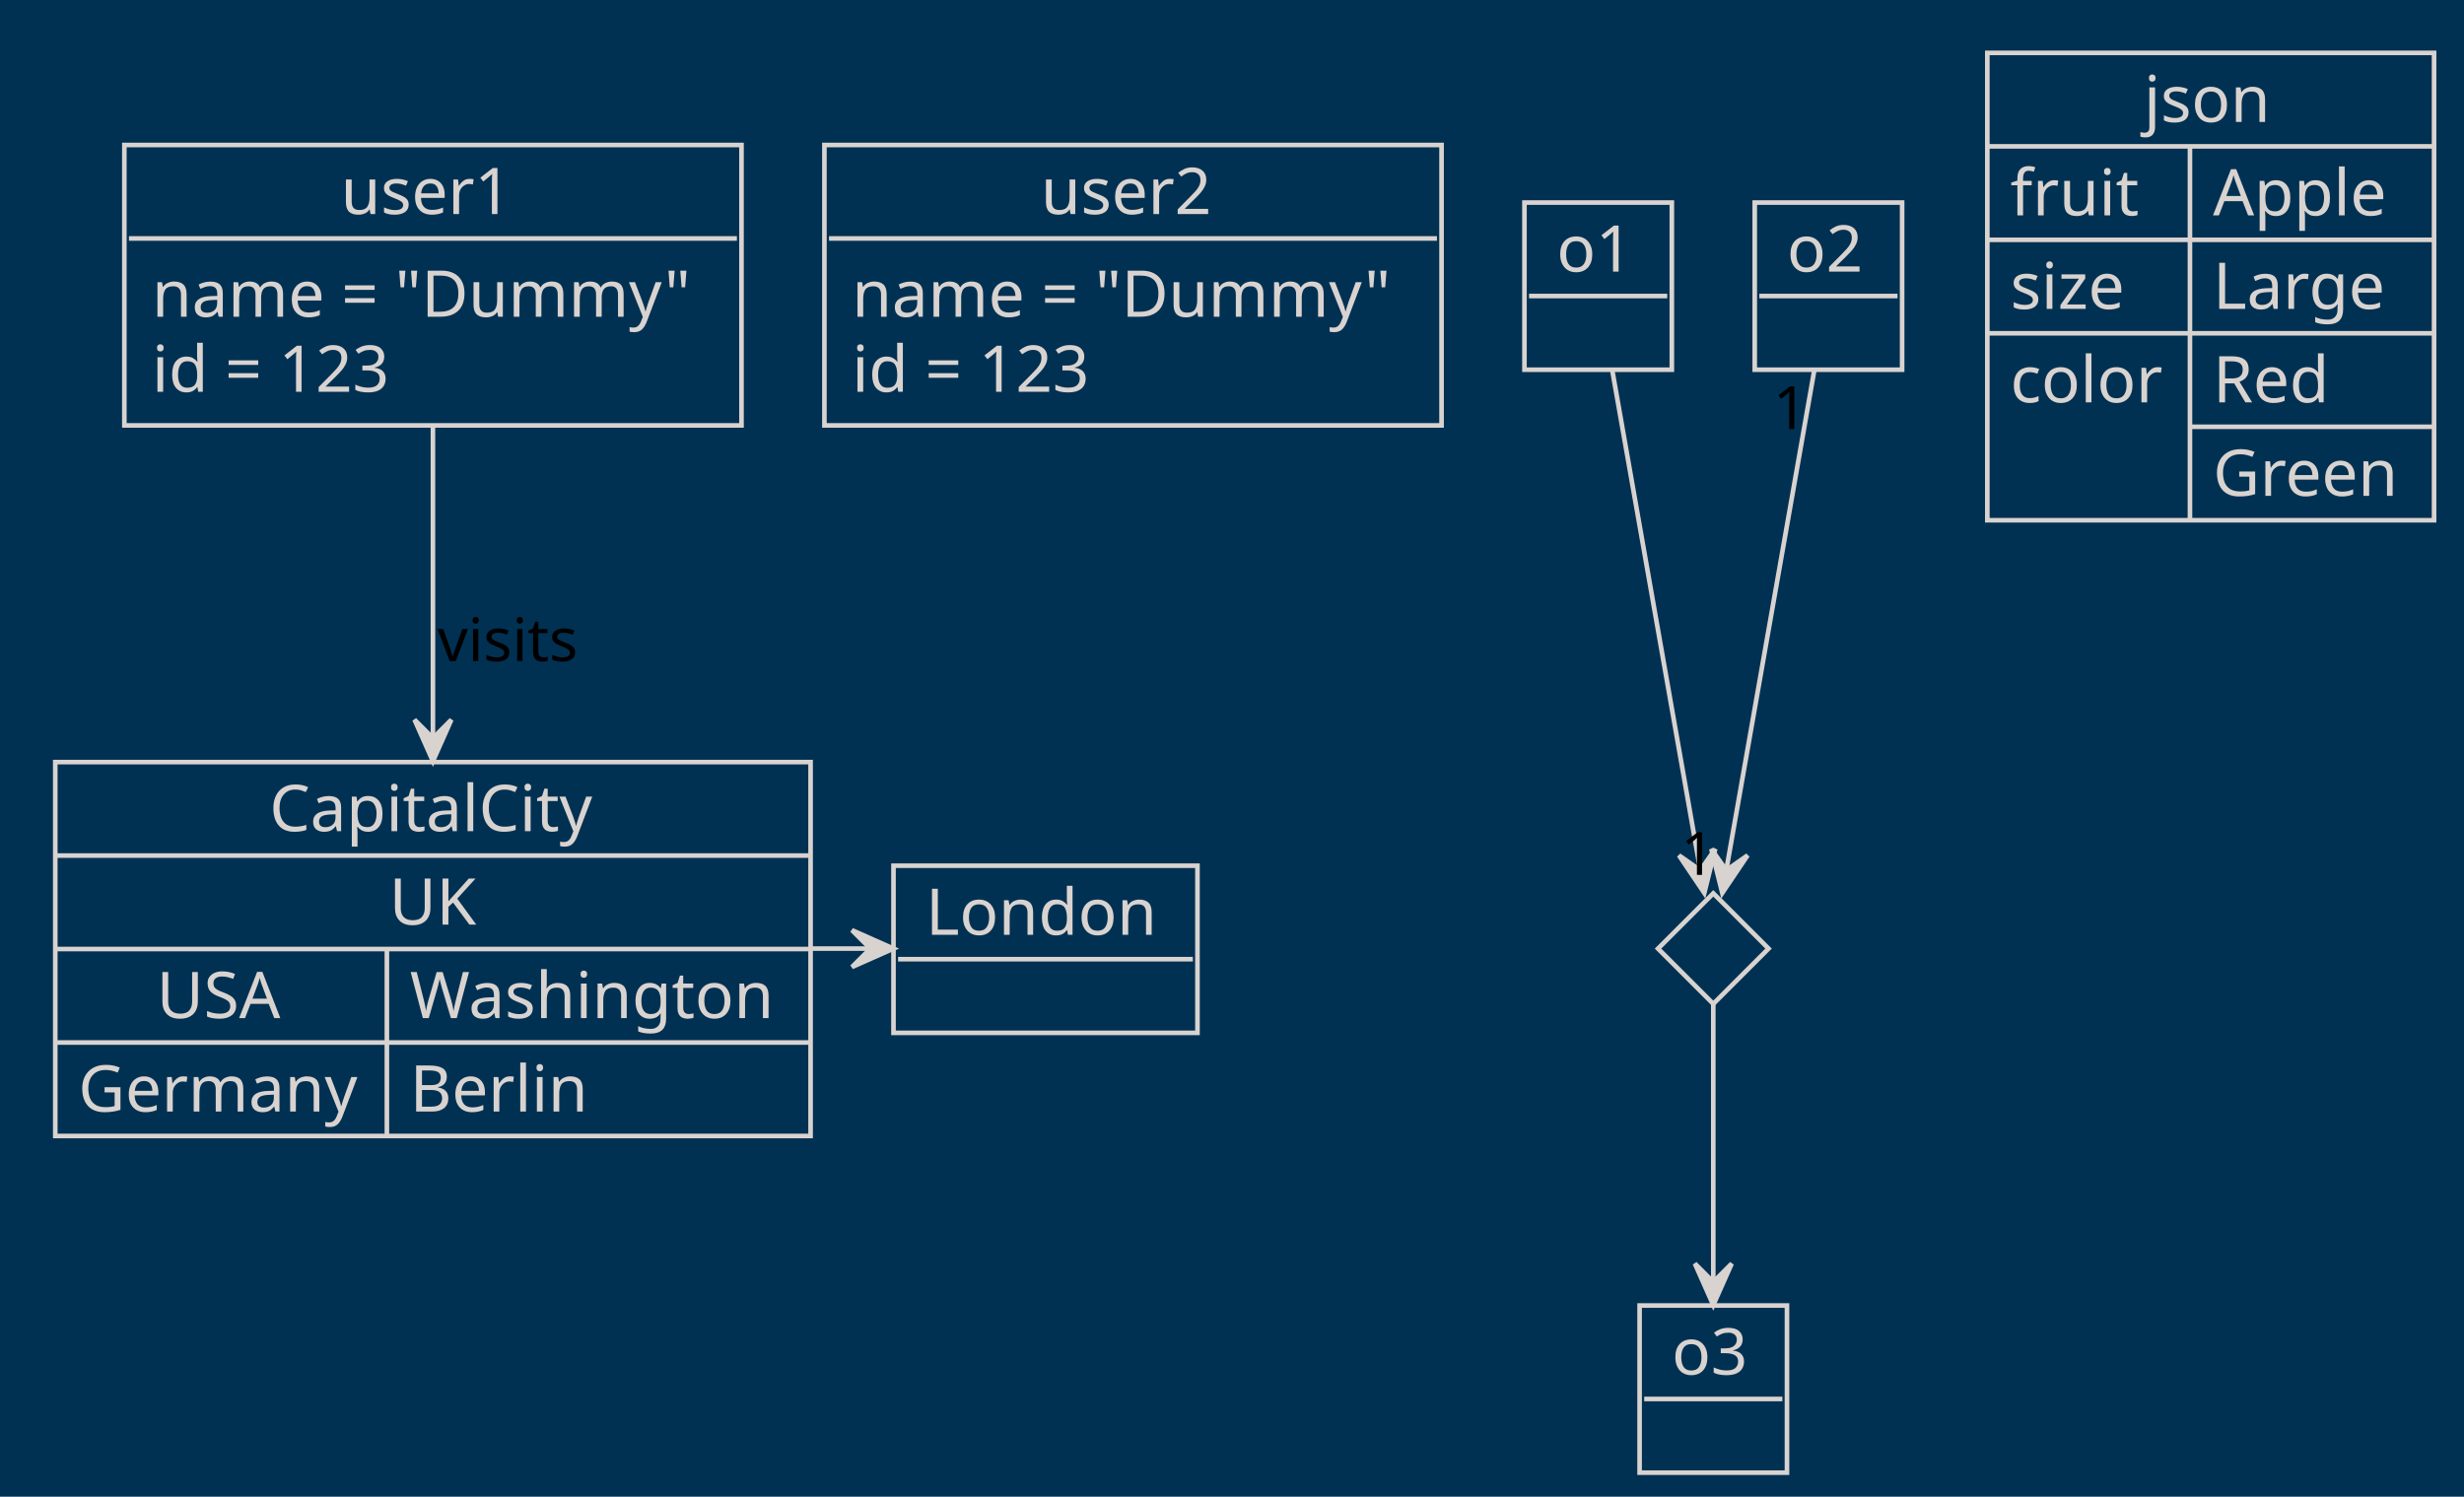
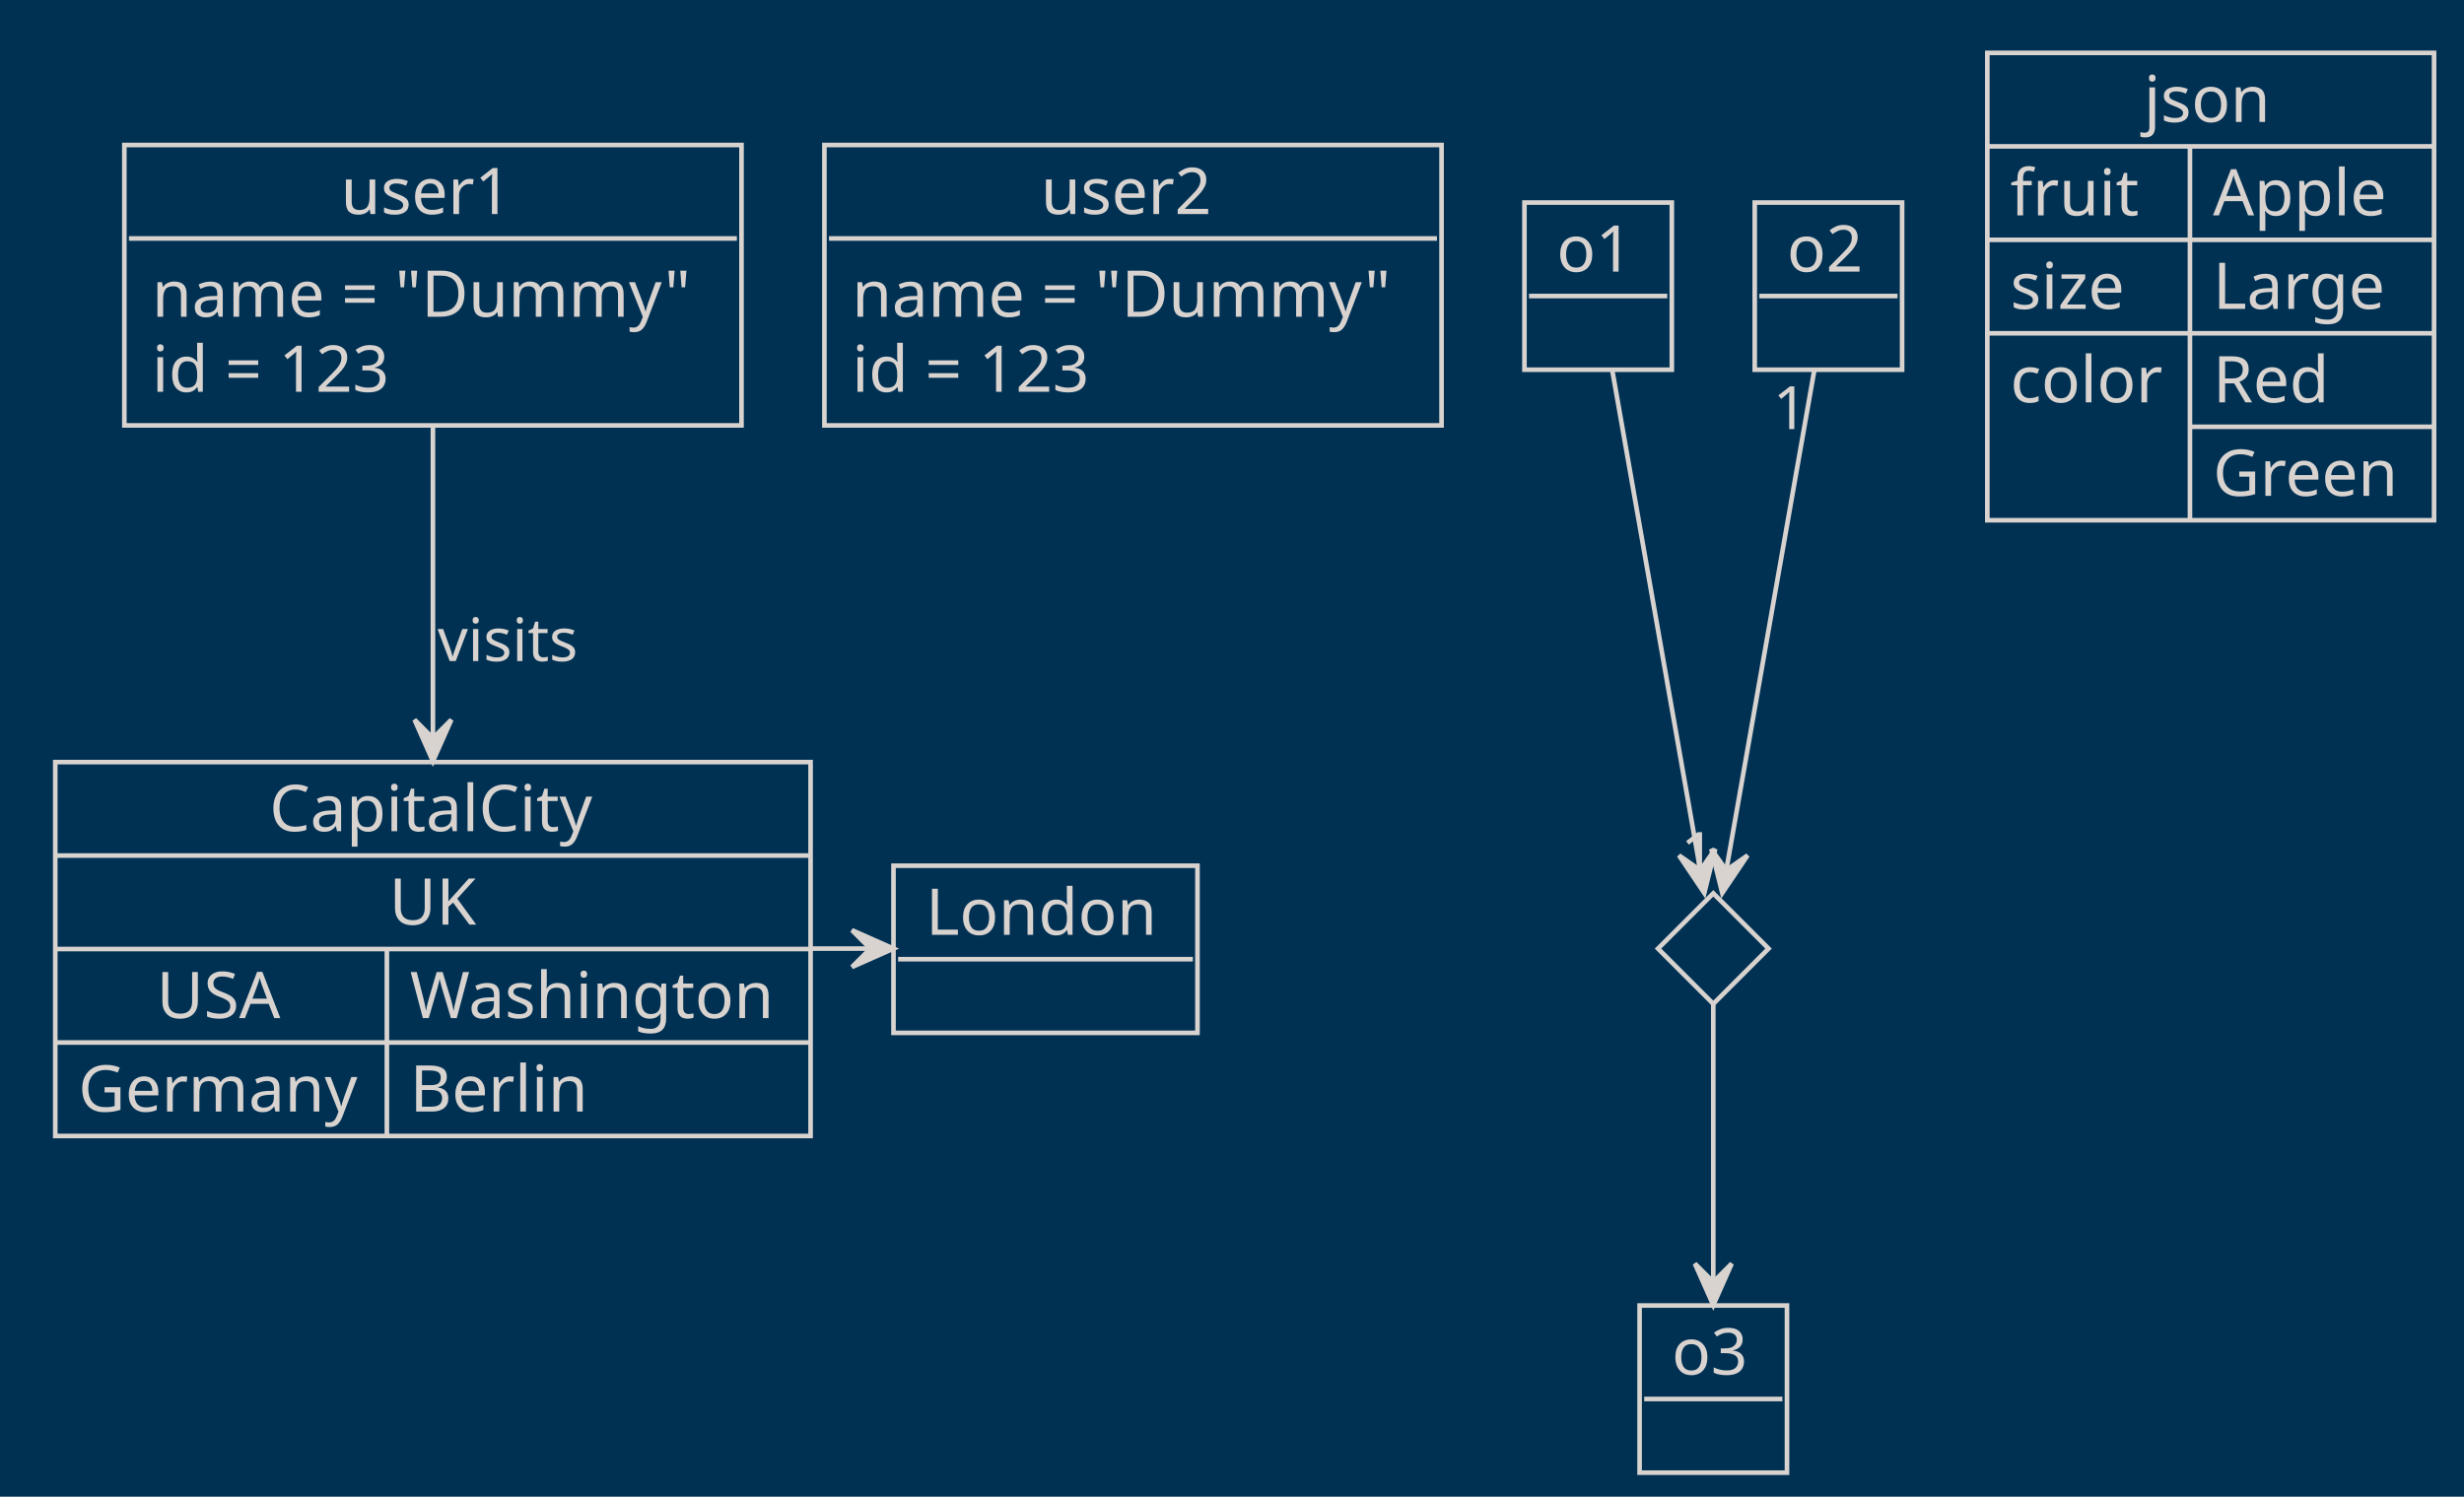
<svg xmlns="http://www.w3.org/2000/svg" contentStyleType="text/css" height="325px" preserveAspectRatio="none" style="width:535px;height:325px;background:#003153;" version="1.1" viewBox="0 0 535 325" width="535px" zoomAndPan="magnify">
  <defs />
  <g>
    <rect fill="#003153" height="325" style="stroke:none;stroke-width:1.0;" width="535" x="0" y="0" />
    <g id="elem_user1">
      <rect fill="#003153" height="60.891" style="stroke:#D9D3D0;stroke-width:1.0;" width="134" x="27" y="31.484" />
      <text fill="#D9D3D0" font-family="Verdana" font-size="14" lengthAdjust="spacing" textLength="40" x="74" y="46.48">user1</text>
      <line style="stroke:#D9D3D0;stroke-width:1.0;" x1="28" x2="160" y1="51.781" y2="51.781" />
      <text fill="#D9D3D0" font-family="Verdana" font-size="14" lengthAdjust="spacing" textLength="122" x="33" y="68.776">name = "Dummy"</text>
      <text fill="#D9D3D0" font-family="Verdana" font-size="14" lengthAdjust="spacing" textLength="59" x="33" y="85.073">id = 123</text>
    </g>
    <g id="elem_user2">
      <rect fill="#003153" height="60.891" style="stroke:#D9D3D0;stroke-width:1.0;" width="134" x="179" y="31.484" />
      <text fill="#D9D3D0" font-family="Verdana" font-size="14" lengthAdjust="spacing" textLength="40" x="226" y="46.48">user2</text>
      <line style="stroke:#D9D3D0;stroke-width:1.0;" x1="180" x2="312" y1="51.781" y2="51.781" />
      <text fill="#D9D3D0" font-family="Verdana" font-size="14" lengthAdjust="spacing" textLength="122" x="185" y="68.776">name = "Dummy"</text>
      <text fill="#D9D3D0" font-family="Verdana" font-size="14" lengthAdjust="spacing" textLength="59" x="185" y="85.073">id = 123</text>
    </g>
    <g id="elem_o1">
      <rect fill="#003153" height="36.297" style="stroke:#D9D3D0;stroke-width:1.0;" width="32" x="331" y="43.984" />
      <text fill="#D9D3D0" font-family="Verdana" font-size="14" lengthAdjust="spacing" textLength="18" x="338" y="58.98">o1</text>
      <line style="stroke:#D9D3D0;stroke-width:1.0;" x1="332" x2="362" y1="64.281" y2="64.281" />
    </g>
    <g id="elem_o2">
      <rect fill="#003153" height="36.297" style="stroke:#D9D3D0;stroke-width:1.0;" width="32" x="381" y="43.984" />
      <text fill="#D9D3D0" font-family="Verdana" font-size="14" lengthAdjust="spacing" textLength="18" x="388" y="58.98">o2</text>
      <line style="stroke:#D9D3D0;stroke-width:1.0;" x1="382" x2="412" y1="64.281" y2="64.281" />
    </g>
    <g id="elem_dia">
      <polygon fill="#003153" points="372,193.984,384,205.984,372,217.984,360,205.984,372,193.984" style="stroke:#D9D3D0;stroke-width:1.0;" />
    </g>
    <g id="elem_o3">
      <rect fill="#003153" height="36.297" style="stroke:#D9D3D0;stroke-width:1.0;" width="32" x="356" y="283.484" />
      <text fill="#D9D3D0" font-family="Verdana" font-size="14" lengthAdjust="spacing" textLength="18" x="363" y="298.479">o3</text>
      <line style="stroke:#D9D3D0;stroke-width:1.0;" x1="357" x2="387" y1="303.781" y2="303.781" />
    </g>
    <g id="elem_London">
      <rect fill="#003153" height="36.297" style="stroke:#D9D3D0;stroke-width:1.0;" width="66" x="194" y="187.984" />
      <text fill="#D9D3D0" font-family="Verdana" font-size="14" lengthAdjust="spacing" textLength="52" x="201" y="202.98">London</text>
      <line style="stroke:#D9D3D0;stroke-width:1.0;" x1="195" x2="259" y1="208.281" y2="208.281" />
    </g>
    <g id="elem_CapitalCity">
      <rect fill="#003153" height="81.188" style="stroke:#D9D3D0;stroke-width:1.0;" width="164" x="12" y="165.484" />
      <text fill="#D9D3D0" font-family="Verdana" font-size="14" lengthAdjust="spacing" textLength="71" x="58.5" y="180.48">CapitalCity</text>
      <line style="stroke:#D9D3D0;stroke-width:1.0;" x1="12" x2="176" y1="185.781" y2="185.781" />
      <text fill="#D9D3D0" font-family="Verdana" font-size="14" lengthAdjust="spacing" textLength="19" x="84.5" y="200.776">UK</text>
      <line style="stroke:#D9D3D0;stroke-width:1.0;" x1="12" x2="176" y1="206.078" y2="206.078" />
      <text fill="#D9D3D0" font-family="Verdana" font-size="14" lengthAdjust="spacing" textLength="28" x="34" y="221.073">USA</text>
      <text fill="#D9D3D0" font-family="Verdana" font-size="14" lengthAdjust="spacing" textLength="82" x="89" y="221.073">Washington</text>
      <line style="stroke:#D9D3D0;stroke-width:1.0;" x1="84" x2="84" y1="206.078" y2="226.375" />
      <line style="stroke:#D9D3D0;stroke-width:1.0;" x1="12" x2="176" y1="226.375" y2="226.375" />
      <text fill="#D9D3D0" font-family="Verdana" font-size="14" lengthAdjust="spacing" textLength="62" x="17" y="241.37">Germany</text>
      <text fill="#D9D3D0" font-family="Verdana" font-size="14" lengthAdjust="spacing" textLength="39" x="89" y="241.37">Berlin</text>
      <line style="stroke:#D9D3D0;stroke-width:1.0;" x1="84" x2="84" y1="226.375" y2="246.672" />
    </g>
    <rect fill="#003153" height="101.484" style="stroke:#D9D3D0;stroke-width:1.0;" width="97" x="431.5" y="11.484" />
    <text fill="#D9D3D0" font-family="Verdana" font-size="14" lengthAdjust="spacing" textLength="29" x="465.5" y="26.48">json</text>
    <line style="stroke:#D9D3D0;stroke-width:1.0;" x1="475.5" x2="475.5" y1="31.781" y2="112.969" />
    <line style="stroke:#D9D3D0;stroke-width:1.0;" x1="431.5" x2="528.5" y1="31.781" y2="31.781" />
    <text fill="#D9D3D0" font-family="Verdana" font-size="14" lengthAdjust="spacing" textLength="26" x="436.5" y="46.776">fruit</text>
    <text fill="#D9D3D0" font-family="Verdana" font-size="14" lengthAdjust="spacing" textLength="39" x="480.5" y="46.776">Apple</text>
    <line style="stroke:#D9D3D0;stroke-width:1.0;" x1="431.5" x2="528.5" y1="52.078" y2="52.078" />
    <text fill="#D9D3D0" font-family="Verdana" font-size="14" lengthAdjust="spacing" textLength="28" x="436.5" y="67.073">size</text>
    <text fill="#D9D3D0" font-family="Verdana" font-size="14" lengthAdjust="spacing" textLength="38" x="480.5" y="67.073">Large</text>
    <line style="stroke:#D9D3D0;stroke-width:1.0;" x1="431.5" x2="528.5" y1="72.375" y2="72.375" />
    <text fill="#D9D3D0" font-family="Verdana" font-size="14" lengthAdjust="spacing" textLength="34" x="436.5" y="87.37">color</text>
    <text fill="#D9D3D0" font-family="Verdana" font-size="14" lengthAdjust="spacing" textLength="28" x="480.5" y="87.37">Red</text>
    <line style="stroke:#D9D3D0;stroke-width:1.0;" x1="475.5" x2="528.5" y1="92.672" y2="92.672" />
    <text fill="#D9D3D0" font-family="Verdana" font-size="14" lengthAdjust="spacing" textLength="43" x="480.5" y="107.667">Green</text>
    <path d="M350.016,80.113 C355.21,109.619 365.707,169.237 370.05,193.908 " fill="none" style="stroke:#D9D3D0;stroke-width:1.0;" />
    <polygon fill="#D9D3D0" points="370.05,193.908,372.429,184.351,369.183,188.984,364.55,185.738,370.05,193.908" style="stroke:#D9D3D0;stroke-width:1.0;" />
    <path d="M393.984,80.113 C388.79,109.619 378.293,169.237 373.95,193.908 " fill="none" style="stroke:#D9D3D0;stroke-width:1.0;" />
    <polygon fill="#D9D3D0" points="373.95,193.908,379.45,185.738,374.817,188.984,371.571,184.351,373.95,193.908" style="stroke:#D9D3D0;stroke-width:1.0;" />
-     <text fill="#000000" font-family="Verdana" font-size="13" lengthAdjust="spacing" textLength="8" x="364.95" y="189.975">1</text>
-     <text fill="#000000" font-family="Verdana" font-size="13" lengthAdjust="spacing" textLength="8" x="384.984" y="93.18">1</text>
+     <text fill="#D9D3D0" font-family="Verdana" font-size="13" lengthAdjust="spacing" textLength="8" x="364.95" y="189.975">1</text>
+     <text fill="#D9D3D0" font-family="Verdana" font-size="13" lengthAdjust="spacing" textLength="8" x="384.984" y="93.18">1</text>
    <path d="M372,218.077 C372,234.234 372,264.38 372,283.388 " fill="none" style="stroke:#D9D3D0;stroke-width:1.0;" />
    <polygon fill="#D9D3D0" points="372,283.388,376,274.388,372,278.388,368,274.388,372,283.388" style="stroke:#D9D3D0;stroke-width:1.0;" />
    <path d="M176.086,205.984 C182.052,205.984 188.019,205.984 193.985,205.984 " fill="none" style="stroke:#D9D3D0;stroke-width:1.0;" />
    <polygon fill="#D9D3D0" points="193.985,205.984,184.985,201.984,188.985,205.984,184.985,209.984,193.985,205.984" style="stroke:#D9D3D0;stroke-width:1.0;" />
    <path d="M94,92.752 C94,113.816 94,142.288 94,165.284 " fill="none" style="stroke:#D9D3D0;stroke-width:1.0;" />
    <polygon fill="#D9D3D0" points="94,165.284,98,156.284,94,160.284,90,156.284,94,165.284" style="stroke:#D9D3D0;stroke-width:1.0;" />
-     <text fill="#000000" font-family="Verdana" font-size="13" lengthAdjust="spacing" textLength="32" x="95" y="143.551">visits</text>
+     <text fill="#D9D3D0" font-family="Verdana" font-size="13" lengthAdjust="spacing" textLength="32" x="95" y="143.551">visits</text>
  </g>
</svg>
